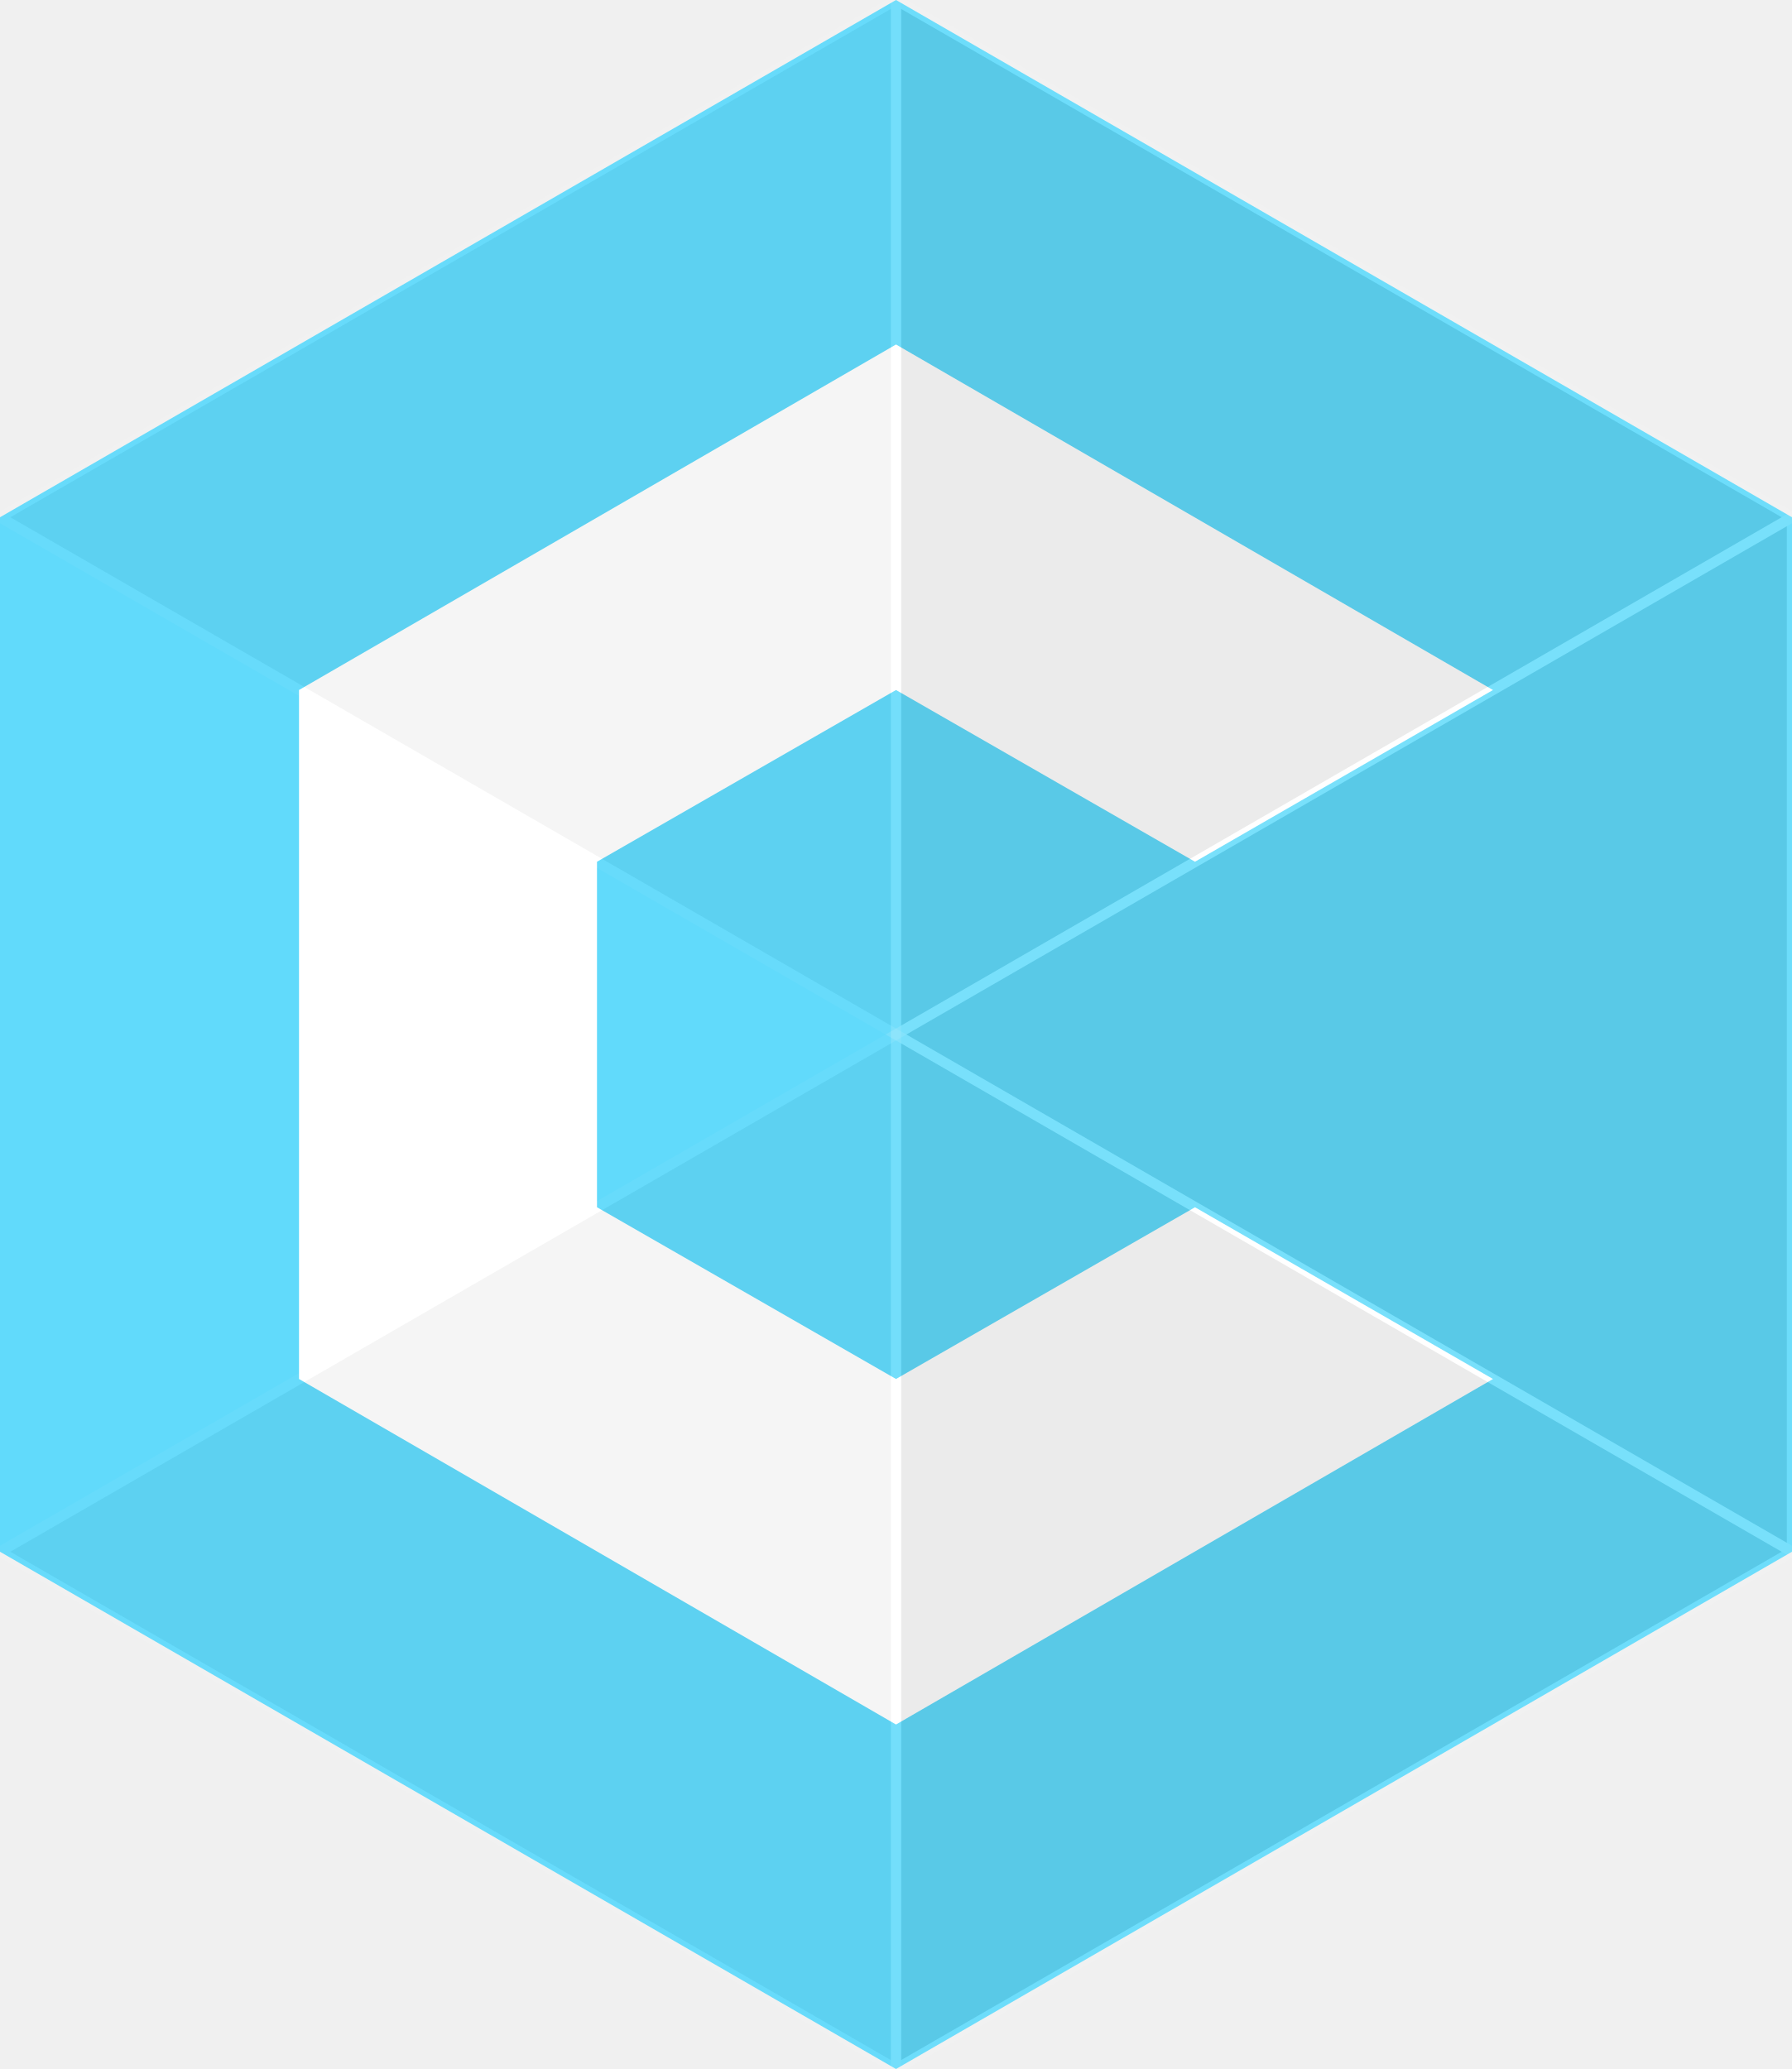
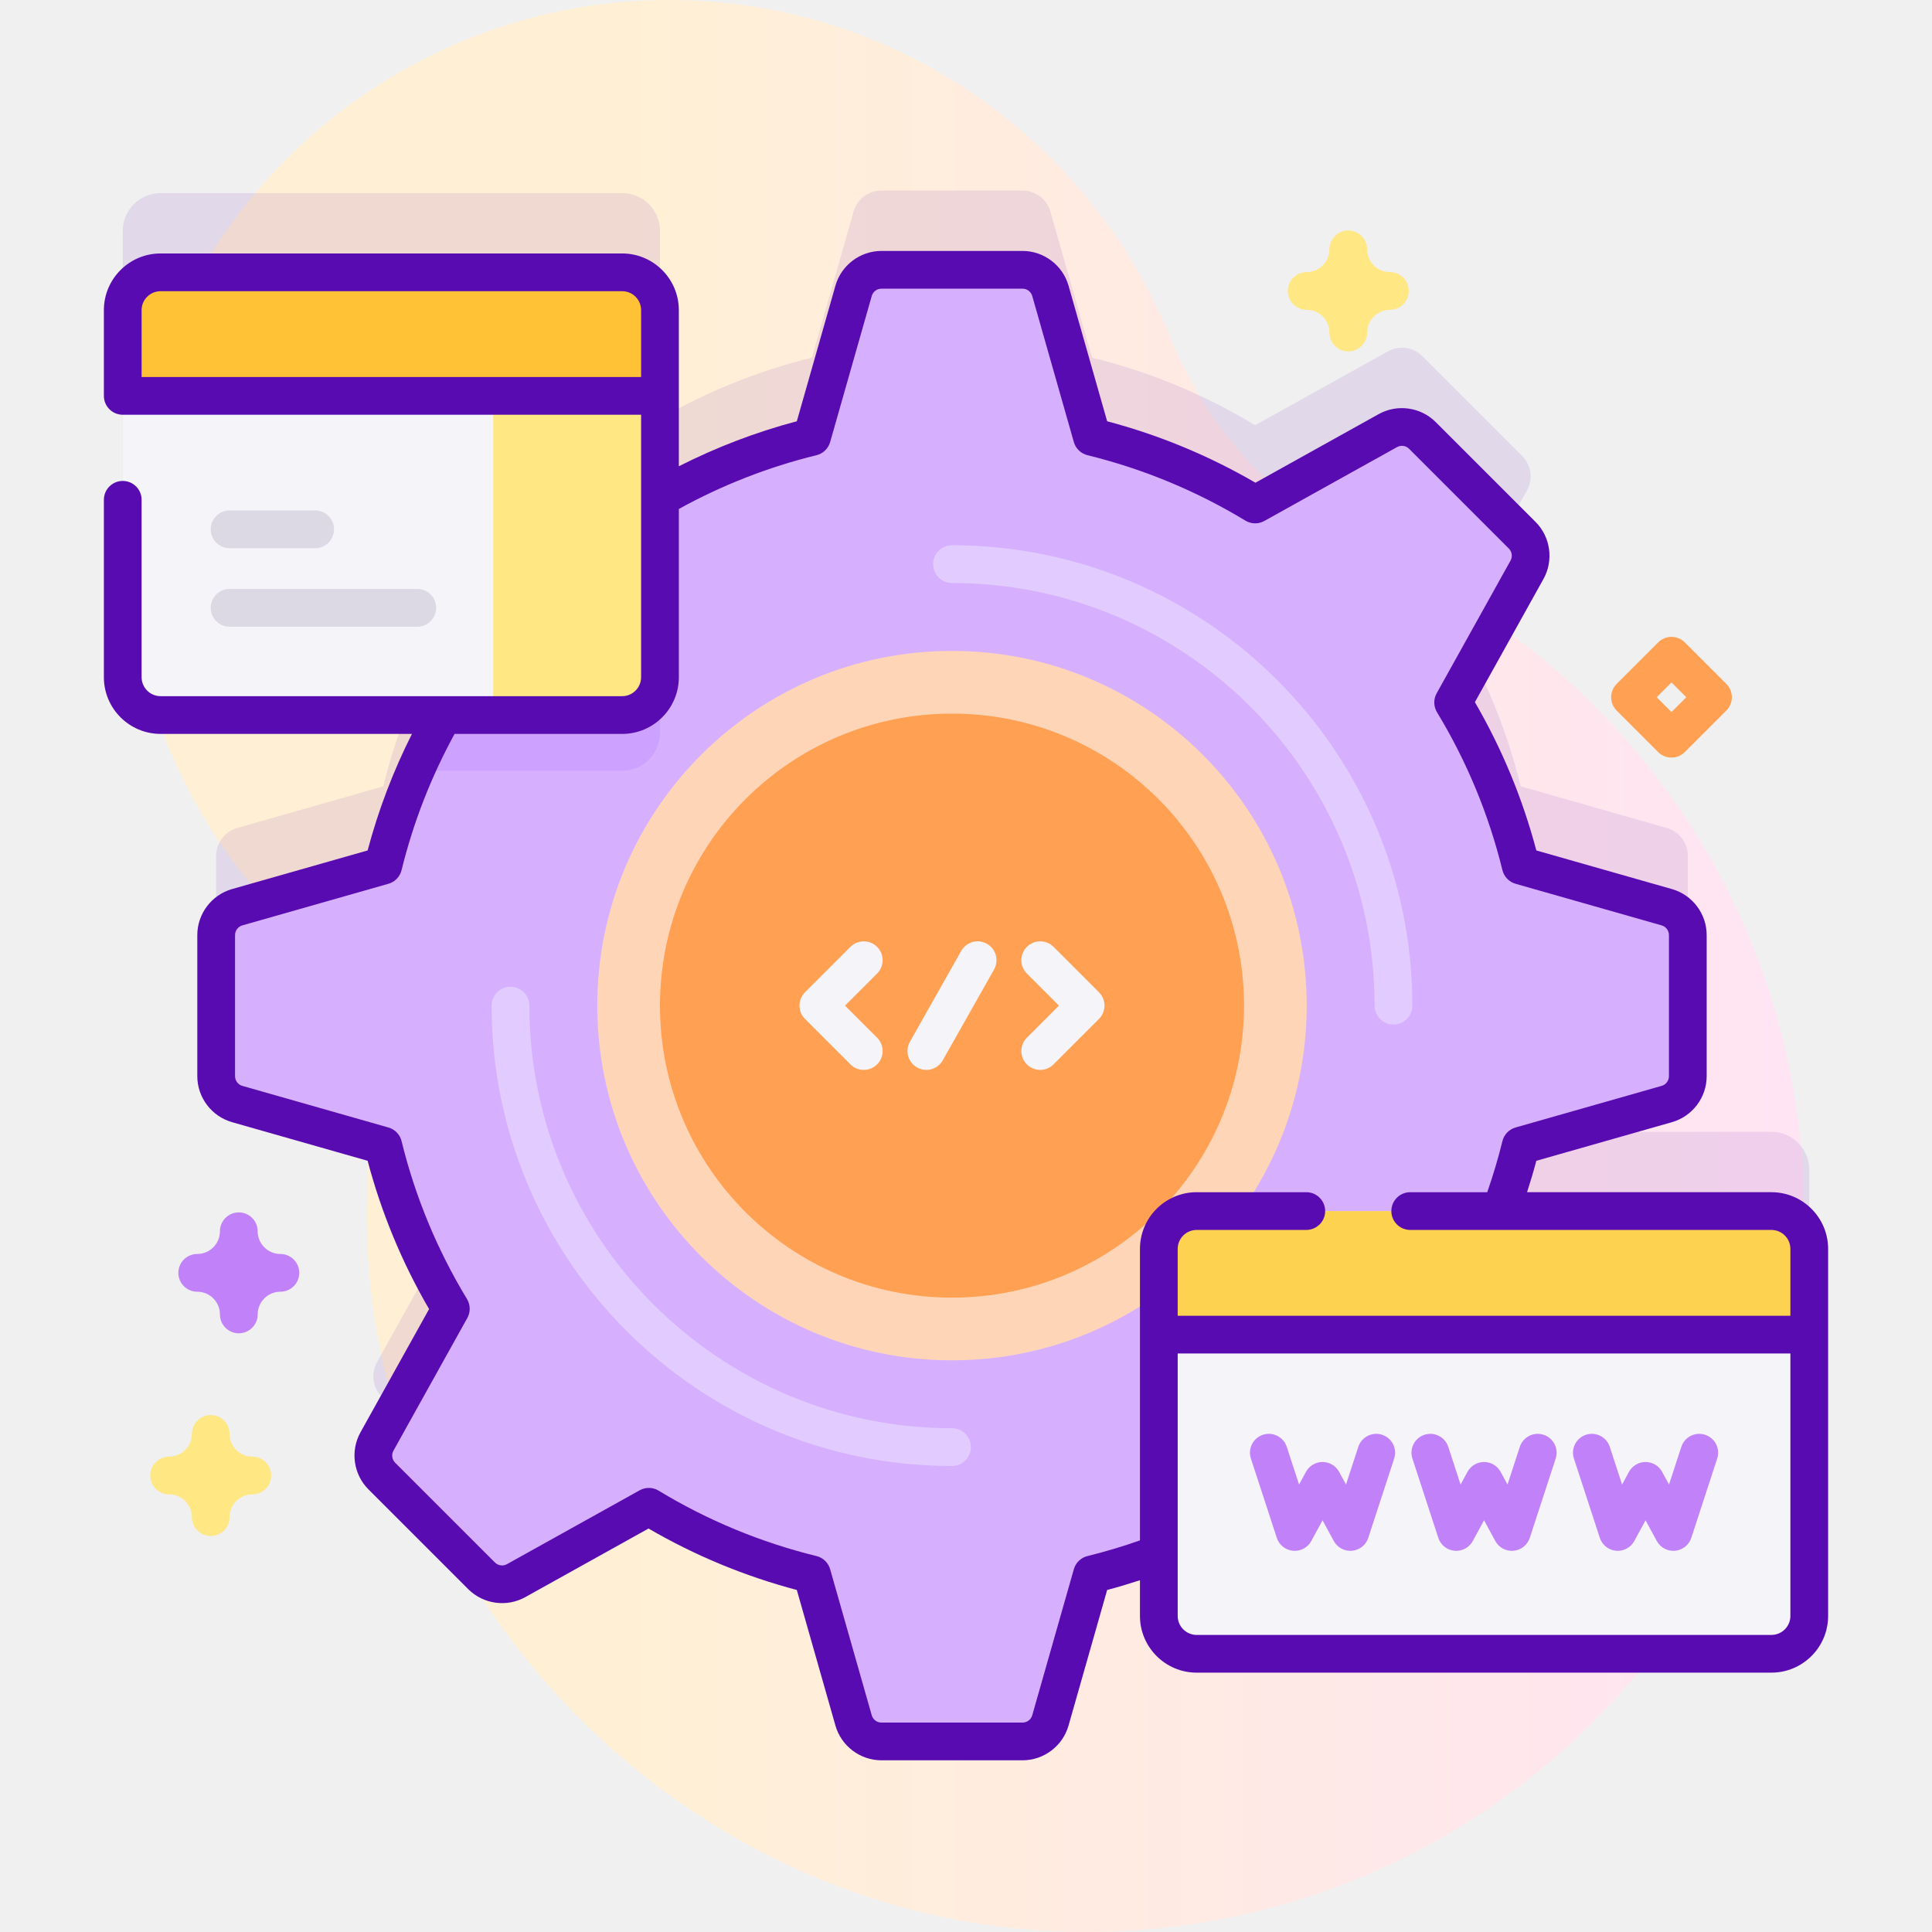
- <svg xmlns="http://www.w3.org/2000/svg" version="1.1" id="Warstwa_1" x="0px" y="0px" width="173.2px" height="200px" viewBox="0 0 173.2 200" enable-background="new 0 0 173.2 200" xml:space="preserve">
-   <polygon fill="#61DAFB" points="0,150 0,50 86.6,0 173.2,50 173.2,150 86.6,200 " />
-   <polygon fill="#FFFFFF" points="86.6,133.3 57.7,116.7 57.7,83.3 86.6,66.7 115.5,83.3 144.3,66.7 86.6,33.3 28.9,66.7 28.9,133.3   86.6,166.7 144.3,133.3 115.5,116.7 " />
-   <polygon opacity="0.04" stroke="#FFFFFF" stroke-miterlimit="10" enable-background="new    " points="0,50 86.6,100 86.6,0 " />
-   <polygon opacity="0.04" stroke="#FFFFFF" stroke-miterlimit="10" enable-background="new    " points="0,150 86.6,200 86.6,100 " />
-   <polygon opacity="0.08" stroke="#FFFFFF" stroke-miterlimit="10" enable-background="new    " points="86.6,100 173.2,150 173.2,50   " />
-   <polygon fill-opacity="0" points="86.6,100 0,50 0,150 " />
-   <polygon opacity="0.08" stroke="#FFFFFF" stroke-miterlimit="10" enable-background="new    " points="173.2,150 86.6,100 86.6,200   " />
-   <polygon opacity="0.08" stroke="#FFFFFF" stroke-miterlimit="10" enable-background="new    " points="173.2,50 86.6,0 86.6,100 " />
+ <svg xmlns="http://www.w3.org/2000/svg" id="Capa_1" enable-background="new 0 0 512 512" height="512" viewBox="0 0 512 512" width="512">
+   <linearGradient id="SVGID_1_" gradientUnits="userSpaceOnUse" x1="163.757" x2="1007.375" y1="256" y2="256">
+     <stop offset=".001" stop-color="#fff0d5" />
+     <stop offset=".511" stop-color="#ffdfff" />
+     <stop offset="1" stop-color="#d9ceff" />
+   </linearGradient>
+   <path d="m310.075 89.353c-21.43-52.669-73.271-89.723-133.726-89.35-77.124.475-140.536 62.684-142.407 139.786-.923 38.04 12.978 72.821 36.334 98.983 18.619 20.856 27.963 48.325 27.021 76.268-.125 3.714-.144 7.455-.052 11.22 2.464 101.4 89.087 185.801 190.517 185.74 105.133-.063 190.34-85.31 190.34-190.457 0-77.074-45.784-143.448-111.637-173.423-25.667-11.683-45.762-32.647-56.39-58.767z" fill="url(#SVGID_1_)" />
+   <path d="m469.448 299.945h-71.796c2.11-5.635 3.908-11.422 5.361-17.345l38.708-11.024c3.294-.938 5.565-3.947 5.565-7.372v-37.408c0-3.425-2.272-6.434-5.565-7.372l-38.708-11.024c-3.791-15.451-9.886-29.996-17.916-43.241l19.578-35.171c1.666-2.992 1.144-6.726-1.277-9.148l-26.451-26.451c-2.422-2.422-6.156-2.943-9.148-1.277l-35.171 19.578c-13.245-8.03-27.79-14.125-43.241-17.916l-11.025-38.708c-.938-3.294-3.947-5.565-7.372-5.565h-37.407c-3.425 0-6.434 2.272-7.372 5.565l-11.025 38.708c-14.316 3.512-27.84 9.025-40.288 16.201v-49.783c0-5.536-4.488-10.024-10.024-10.024h-122.322c-5.536 0-10.024 4.488-10.024 10.024v97.278c0 5.536 4.488 10.024 10.024 10.024h74.987c-7.068 12.342-12.503 25.737-15.979 39.906l-38.708 11.024c-3.294.938-5.565 3.947-5.565 7.372v37.408c0 3.425 2.272 6.434 5.565 7.372l38.708 11.024c3.791 15.451 9.886 29.996 17.916 43.241l-19.578 35.171c-1.666 2.992-1.144 6.726 1.277 9.148l26.451 26.451c2.422 2.422 6.156 2.943 9.148 1.277l35.171-19.578c13.245 8.03 27.79 14.125 43.241 17.916l11.025 38.708c.938 3.294 3.947 5.565 7.372 5.565h37.407c3.425 0 6.434-2.272 7.372-5.565l11.025-38.708c6.054-1.485 11.963-3.336 17.715-5.507v16.527c0 5.536 4.488 10.024 10.024 10.024h152.322c5.536 0 10.024-4.488 10.024-10.024v-97.278c0-5.535-4.488-10.023-10.024-10.023z" fill="#590bb2" opacity=".1" />
+   <path d="m447.287 285.204v-37.408c0-3.425-2.272-6.434-5.565-7.372l-38.709-11.024c-3.791-15.451-9.886-29.996-17.916-43.241l19.578-35.171c1.666-2.992 1.144-6.726-1.277-9.148l-26.451-26.451c-2.422-2.422-6.156-2.943-9.148-1.277l-35.171 19.578c-13.245-8.03-27.79-14.125-43.241-17.916l-11.025-38.708c-.938-3.294-3.947-5.565-7.372-5.565h-37.407c-3.425 0-6.434 2.272-7.372 5.565l-11.025 38.708c-15.451 3.791-29.996 9.886-43.241 17.916l-35.171-19.578c-2.992-1.666-6.726-1.144-9.148 1.277l-26.451 26.451c-2.422 2.422-2.943 6.156-1.277 9.148l19.578 35.171c-8.03 13.245-14.125 27.79-17.916 43.241l-38.708 11.024c-3.294.938-5.565 3.947-5.565 7.372v37.408c0 3.425 2.272 6.434 5.565 7.372l38.708 11.024c3.791 15.451 9.886 29.996 17.916 43.241l-19.578 35.171c-1.666 2.992-1.144 6.726 1.277 9.148l26.451 26.451c2.422 2.422 6.156 2.943 9.148 1.277l35.171-19.578c13.245 8.03 27.79 14.125 43.241 17.916l11.025 38.708c.938 3.294 3.947 5.565 7.372 5.565h37.407c3.425 0 6.434-2.272 7.372-5.565l11.025-38.708c15.451-3.791 29.996-9.886 43.241-17.916l35.171 19.578c2.992 1.666 6.726 1.144 9.148-1.277l26.451-26.451c2.422-2.422 2.943-6.156 1.277-9.148l-19.578-35.171c8.03-13.245 14.125-27.79 17.916-43.241l38.708-11.025c3.294-.937 5.566-3.947 5.566-7.371z" fill="#d6b0ff" />
+   <path d="m174.897 131.95v62.26c0 5.53-4.49 10.02-10.02 10.02h-54.79c2.74-6.25 5.89-12.29 9.39-18.07l-19.58-35.17c-1.66-2.99-1.14-6.73 1.28-9.15l26.45-26.45c2.42-2.42 6.16-2.94 9.15-1.28l35.17 19.58c.97-.59 1.96-1.17 2.95-1.74z" fill="#cca1ff" />
+   <circle cx="252.287" cy="266.5" fill="#ffd5b8" r="94" />
+   <circle cx="252.287" cy="266.5" fill="#ffa052" r="77.388" />
+   <path d="m252.287 388.5c-67.271 0-122-54.729-122-122 0-2.761 2.239-5 5-5s5 2.239 5 5c0 61.757 50.243 112 112 112 2.761 0 5 2.239 5 5s-2.239 5-5 5z" fill="#e2ccff" />
+   <path d="m369.287 271.5c-2.761 0-5-2.239-5-5 0-61.757-50.243-112-112-112-2.761 0-5-2.239-5-5s2.239-5 5-5c67.271 0 122 54.729 122 122 0 2.761-2.239 5-5 5z" fill="#e2ccff" />
+   <g fill="#f5f4f9">
+     <path d="m228.906 283.535c-1.279 0-2.56-.488-3.535-1.464l-12.035-12.035c-1.953-1.953-1.953-5.119 0-7.071l12.035-12.035c1.951-1.952 5.119-1.952 7.07 0 1.953 1.953 1.953 5.119 0 7.071l-8.499 8.5 8.499 8.5c1.953 1.953 1.953 5.119 0 7.071-.976.975-2.256 1.463-3.535 1.463z" />
+     <path d="m275.667 283.535c-1.279 0-2.56-.488-3.535-1.464-1.953-1.953-1.953-5.119 0-7.071l8.499-8.5-8.499-8.5c-1.953-1.953-1.953-5.119 0-7.071 1.951-1.952 5.119-1.952 7.07 0l12.035 12.035c1.953 1.953 1.953 5.119 0 7.071l-12.035 12.035c-.975.977-2.255 1.465-3.535 1.465z" />
+     <path d="m245.486 283.536c-.833 0-1.677-.208-2.453-.647-2.405-1.358-3.254-4.408-1.896-6.813l13.592-24.07c1.357-2.404 4.408-3.253 6.812-1.896 2.405 1.358 3.254 4.408 1.896 6.812l-13.592 24.07c-.92 1.629-2.614 2.544-4.359 2.544z" />
+     <path d="m164.874 189.494h-122.322c-5.536 0-10.024-4.488-10.024-10.024v-97.278c0-5.536 4.488-10.024 10.024-10.024h122.322c5.536 0 10.024 4.488 10.024 10.024v97.278c0 5.536-4.487 10.024-10.024 10.024z" />
+   </g>
+   <path d="m164.874 72.168h-34.161v117.326h34.161c5.536 0 10.024-4.488 10.024-10.024v-97.278c0-5.536-4.488-10.024-10.024-10.024z" fill="#ffe783" />
+   <path d="m174.899 104.913v-22.721c0-5.536-4.488-10.024-10.024-10.024h-122.323c-5.536 0-10.024 4.488-10.024 10.024v22.721z" fill="#ffc136" />
+   <path d="m110.571 166.089h-49.715c-2.768 0-5.011-2.244-5.011-5.011s2.243-5.011 5.011-5.011h49.716c2.768 0 5.011 2.244 5.011 5.011-.001 2.768-2.244 5.011-5.012 5.011z" fill="#ddd9e4" />
+   <path d="m83.507 145.285h-22.651c-2.768 0-5.011-2.244-5.011-5.011s2.243-5.011 5.011-5.011h22.651c2.768 0 5.011 2.244 5.011 5.011s-2.243 5.011-5.011 5.011z" fill="#ddd9e4" />
+   <path d="m469.448 438.271h-152.322c-5.536 0-10.024-4.488-10.024-10.024v-97.278c0-5.536 4.488-10.024 10.024-10.024h152.322c5.536 0 10.024 4.488 10.024 10.024v97.278c0 5.536-4.488 10.024-10.024 10.024z" fill="#f5f4f9" />
+   <path d="m479.472 353.69v-22.721c0-5.536-4.488-10.024-10.024-10.024h-152.322c-5.536 0-10.024 4.488-10.024 10.024v22.721z" fill="#fdd250" />
+   <path d="m469.447 315.945h-64.76c.892-2.753 1.719-5.531 2.459-8.323l35.944-10.237c5.414-1.542 9.196-6.551 9.196-12.181v-37.407c0-5.63-3.782-10.639-9.196-12.181l-35.944-10.237c-3.649-13.782-9.116-26.976-16.283-39.3l18.18-32.659c2.738-4.919 1.87-11.134-2.11-15.115l-26.451-26.451c-3.981-3.982-10.197-4.849-15.116-2.111l-32.659 18.18c-12.323-7.167-25.517-12.633-39.3-16.283l-10.237-35.944c-1.542-5.414-6.552-9.195-12.181-9.195h-37.407c-5.63 0-10.639 3.782-12.181 9.196l-10.237 35.943c-10.817 2.865-21.295 6.873-31.267 11.93v-41.378c0-8.284-6.74-15.024-15.024-15.024h-122.321c-8.284 0-15.024 6.74-15.024 15.024v22.721c0 2.761 2.239 5 5 5h137.37v69.556c0 2.771-2.254 5.024-5.024 5.024h-122.322c-2.77 0-5.024-2.254-5.024-5.024v-47.016c0-2.761-2.239-5-5-5s-5 2.239-5 5v47.016c0 8.285 6.74 15.024 15.024 15.024h66.617c-4.966 9.858-8.914 20.205-11.743 30.885l-35.943 10.237c-5.415 1.542-9.196 6.551-9.196 12.181v37.407c0 5.63 3.782 10.639 9.196 12.181l35.943 10.237c3.65 13.783 9.117 26.978 16.283 39.3l-18.18 32.659c-2.738 4.919-1.871 11.135 2.11 15.115l26.451 26.451c3.981 3.981 10.196 4.849 15.116 2.11l32.659-18.18c12.323 7.167 25.518 12.633 39.3 16.283l10.237 35.943c1.542 5.414 6.551 9.196 12.181 9.196h37.407c5.629 0 10.638-3.781 12.181-9.196l10.237-35.944c2.918-.773 5.82-1.642 8.693-2.58v9.466c0 8.284 6.74 15.024 15.024 15.024h152.322c8.285 0 15.024-6.74 15.024-15.024v-97.278c.001-8.281-6.739-15.021-15.024-15.021zm-431.919-216.032v-17.721c0-2.77 2.254-5.024 5.024-5.024h122.322c2.77 0 5.024 2.254 5.024 5.024v17.721zm250.667 312.458c-1.745.428-3.125 1.759-3.617 3.486l-11.024 38.708c-.325 1.14-1.379 1.936-2.563 1.936h-37.407c-1.185 0-2.239-.796-2.563-1.935l-11.024-38.708c-.492-1.728-1.873-3.058-3.617-3.486-14.765-3.623-28.842-9.455-41.84-17.335-1.537-.931-3.454-.967-5.024-.093l-35.171 19.578c-1.035.577-2.343.394-3.181-.444l-26.451-26.452c-.837-.837-1.02-2.145-.444-3.18l19.578-35.171c.874-1.569.838-3.487-.093-5.024-7.88-12.997-13.712-27.074-17.335-41.84-.428-1.745-1.759-3.125-3.486-3.617l-38.708-11.024c-1.139-.325-1.935-1.378-1.935-2.563v-37.407c0-1.185.795-2.239 1.935-2.563l38.708-11.024c1.728-.492 3.058-1.873 3.486-3.617 3.091-12.597 7.825-24.728 14.046-36.098h44.412c8.284 0 15.024-6.74 15.024-15.024v-44.595c11.477-6.324 23.745-11.121 36.479-14.245 1.745-.428 3.125-1.759 3.617-3.486l11.024-38.708c.325-1.139 1.379-1.935 2.563-1.935h37.407c1.185 0 2.239.796 2.563 1.935l11.024 38.708c.492 1.728 1.873 3.058 3.617 3.486 14.765 3.623 28.842 9.456 41.84 17.335 1.538.932 3.455.968 5.024.093l35.171-19.578c1.035-.576 2.343-.394 3.181.444l26.451 26.451c.838.837 1.021 2.146.444 3.181l-19.578 35.171c-.874 1.57-.838 3.487.093 5.024 7.88 12.999 13.713 27.075 17.335 41.84.428 1.745 1.759 3.125 3.486 3.617l38.708 11.024c1.139.325 1.935 1.379 1.935 2.563v37.407c0 1.185-.796 2.239-1.935 2.563l-38.708 11.024c-1.728.492-3.059 1.873-3.486 3.617-1.118 4.555-2.476 9.094-4.022 13.536h-20.412c-2.761 0-5 2.239-5 5s2.239 5 5 5h95.724c2.771 0 5.024 2.254 5.024 5.024v17.721h-162.37v-17.721c0-2.77 2.254-5.024 5.024-5.024h29.058c2.761 0 5-2.239 5-5s-2.239-5-5-5h-29.058c-8.284 0-15.024 6.74-15.024 15.024v77.25c-4.556 1.599-9.222 3.001-13.905 4.151zm181.252 20.9h-152.322c-2.77 0-5.024-2.254-5.024-5.024v-69.557h162.37v69.557c.001 2.77-2.253 5.024-5.024 5.024z" fill="#590bb2" />
+   <path d="m343.115 410.99c-.152 0-.305-.007-.458-.021-1.988-.182-3.677-1.529-4.297-3.427l-6.86-21.01c-.857-2.625.576-5.448 3.201-6.305s5.448.576 6.305 3.201l3.26 9.983 1.827-3.357c.875-1.608 2.56-2.61 4.392-2.61s3.517 1.001 4.392 2.61l1.827 3.357 3.26-9.983c.856-2.625 3.679-4.059 6.305-3.201 2.625.857 4.059 3.68 3.201 6.305l-6.86 21.01c-.62 1.898-2.309 3.245-4.296 3.427-1.986.185-3.894-.835-4.848-2.589l-2.98-5.476-2.98 5.476c-.881 1.618-2.572 2.61-4.391 2.61z" fill="#c182f9" />
+   <path d="m385.917 410.99c-.152 0-.305-.007-.458-.021-1.988-.182-3.677-1.529-4.297-3.427l-6.86-21.01c-.857-2.625.576-5.448 3.201-6.305s5.448.576 6.305 3.201l3.26 9.983 1.827-3.357c.875-1.608 2.56-2.61 4.392-2.61s3.517 1.001 4.392 2.61l1.827 3.357 3.26-9.983c.856-2.625 3.679-4.059 6.305-3.201 2.625.857 4.059 3.68 3.201 6.305l-6.86 21.01c-.62 1.898-2.309 3.245-4.296 3.427-1.988.185-3.895-.835-4.848-2.589l-2.98-5.476-2.98 5.476c-.882 1.618-2.573 2.61-4.391 2.61z" fill="#c182f9" />
+   <path d="m443.458 410.99c-1.818 0-3.51-.992-4.39-2.61l-2.98-5.476-2.98 5.476c-.954 1.753-2.856 2.773-4.848 2.589-1.988-.182-3.677-1.529-4.296-3.427l-6.86-21.01c-.857-2.625.576-5.448 3.201-6.305s5.448.576 6.305 3.201l3.26 9.983 1.827-3.357c.875-1.608 2.56-2.61 4.392-2.61s3.517 1.001 4.392 2.61l1.827 3.357 3.26-9.983c.856-2.625 3.679-4.059 6.305-3.201 2.625.857 4.059 3.68 3.201 6.305l-6.86 21.01c-.62 1.898-2.309 3.245-4.296 3.427-.155.014-.308.021-.46.021z" fill="#c182f9" />
+   <path d="m442.964 200.767c-1.28 0-2.559-.488-3.536-1.464l-10.994-10.994c-1.953-1.953-1.953-5.119 0-7.071l10.994-10.994c1.953-1.952 5.118-1.952 7.071 0l10.994 10.994c1.953 1.953 1.953 5.119 0 7.071l-10.993 10.993c-.977.976-2.256 1.465-3.536 1.465zm-3.923-15.995 3.923 3.923 3.923-3.923-3.923-3.923z" fill="#ffa052" />
+   <path d="m357.31 93.127c-2.761 0-5-2.239-5-5 0-3.322-2.702-6.024-6.023-6.024-2.761 0-5-2.239-5-5s2.239-5 5-5c3.321 0 6.023-2.702 6.023-6.023 0-2.761 2.239-5 5-5s5 2.239 5 5c0 3.321 2.702 6.023 6.023 6.023 2.761 0 5 2.239 5 5s-2.239 5-5 5c-3.321 0-6.023 2.702-6.023 6.024 0 2.762-2.239 5-5 5z" fill="#ffe783" />
+   <path d="m63.287 353.341c-2.761 0-5-2.239-5-5 0-3.321-2.702-6.023-6.023-6.023-2.761 0-5-2.239-5-5s2.239-5 5-5c3.321 0 6.023-2.702 6.023-6.023 0-2.761 2.239-5 5-5s5 2.239 5 5c0 3.321 2.702 6.023 6.023 6.023 2.761 0 5 2.239 5 5s-2.239 5-5 5c-3.321 0-6.023 2.702-6.023 6.023 0 2.761-2.239 5-5 5z" fill="#c182f9" />
+   <path d="m55.845 407.052c-2.761 0-5-2.239-5-5 0-3.321-2.702-6.023-6.024-6.023-2.761 0-5-2.239-5-5s2.239-5 5-5c3.322 0 6.024-2.702 6.024-6.023 0-2.761 2.239-5 5-5s5 2.239 5 5c0 3.321 2.702 6.023 6.023 6.023 2.761 0 5 2.239 5 5s-2.239 5-5 5c-3.321 0-6.023 2.702-6.023 6.023 0 2.761-2.239 5-5 5z" fill="#ffe783" />
</svg>
